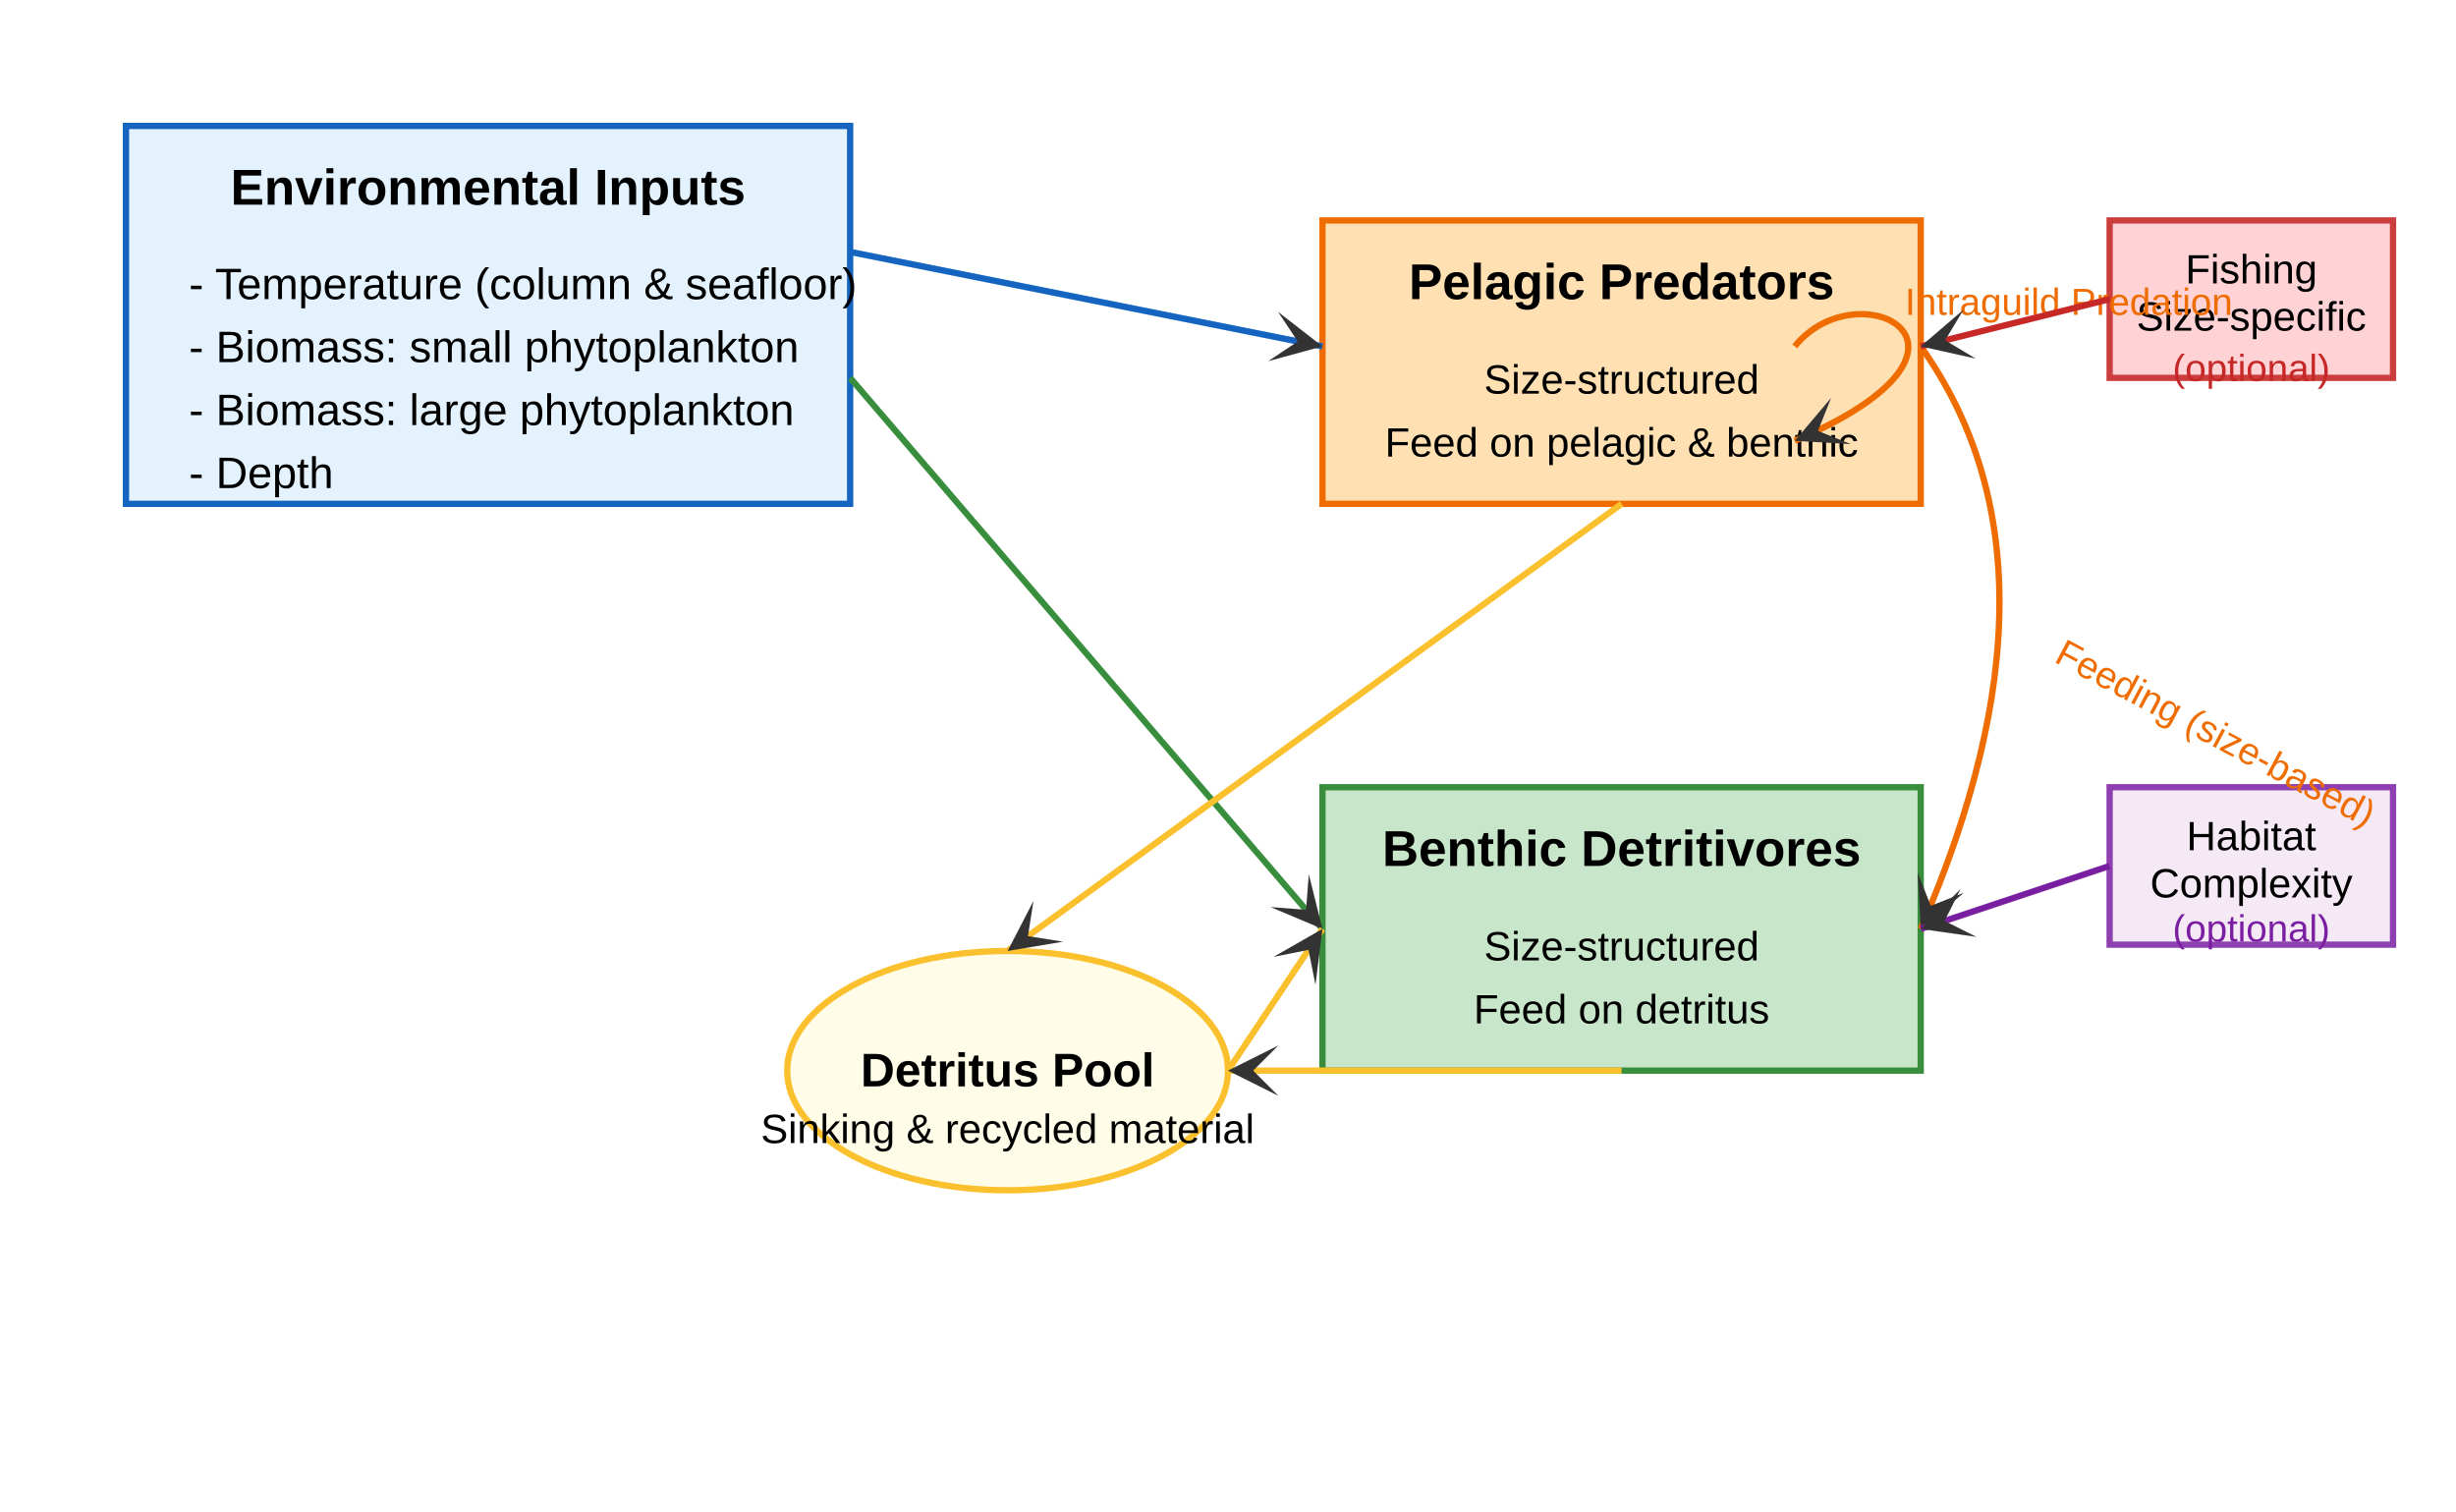
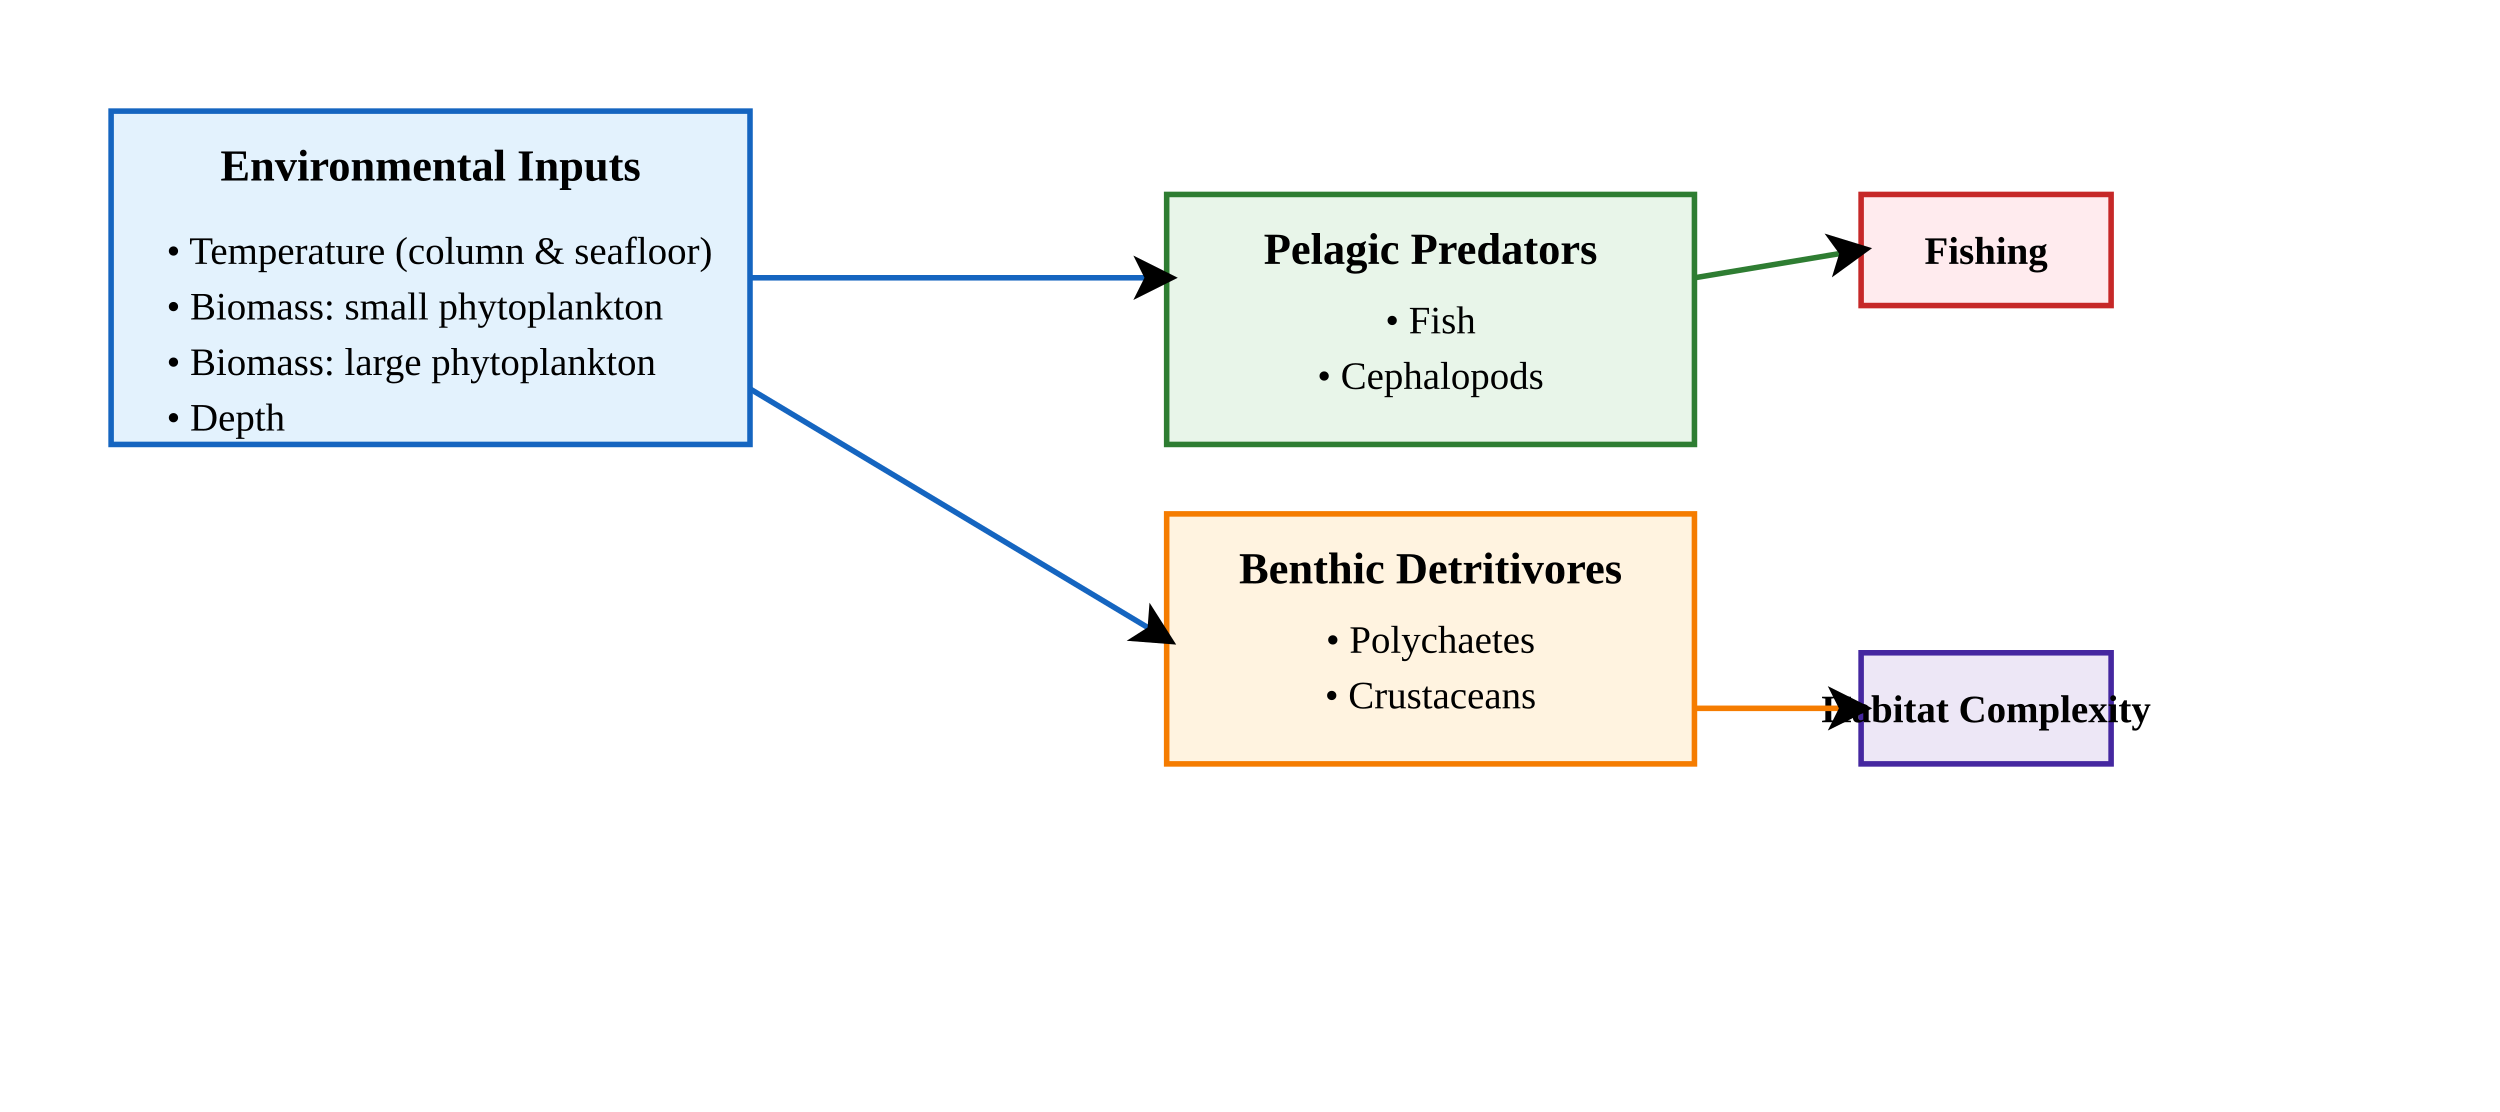
- <svg xmlns="http://www.w3.org/2000/svg" width="780" height="480" viewBox="0 0 780 480" font-family="Arial, sans-serif">
+ <svg xmlns="http://www.w3.org/2000/svg" width="900" height="400">
  <rect x="40" y="40" width="230" height="120" fill="#e3f2fd" stroke="#1565c0" stroke-width="2" />
  <text x="155" y="65" text-anchor="middle" font-weight="bold" font-size="16">Environmental Inputs</text>
-   <text x="60" y="95" font-size="14">- Temperature (column &amp; seafloor)</text>
-   <text x="60" y="115" font-size="14">- Biomass: small phytoplankton</text>
-   <text x="60" y="135" font-size="14">- Biomass: large phytoplankton</text>
-   <text x="60" y="155" font-size="14">- Depth</text>
-   <rect x="420" y="70" width="190" height="90" fill="#ffe0b2" stroke="#ef6c00" stroke-width="2" />
+   <text x="60" y="95" font-size="14" text-anchor="start">• Temperature (column &amp; seafloor)</text>
+   <text x="60" y="115" font-size="14" text-anchor="start">• Biomass: small phytoplankton</text>
+   <text x="60" y="135" font-size="14" text-anchor="start">• Biomass: large phytoplankton</text>
+   <text x="60" y="155" font-size="14" text-anchor="start">• Depth</text>
+   <rect x="420" y="70" width="190" height="90" fill="#e8f5e9" stroke="#2e7d32" stroke-width="2" />
  <text x="515" y="95" text-anchor="middle" font-weight="bold" font-size="16">Pelagic Predators</text>
-   <text x="515" y="125" text-anchor="middle" font-size="13">Size-structured</text>
-   <text x="515" y="145" text-anchor="middle" font-size="13">Feed on pelagic &amp; benthic</text>
-   <rect x="420" y="250" width="190" height="90" fill="#c8e6c9" stroke="#388e3c" stroke-width="2" />
-   <text x="515" y="275" text-anchor="middle" font-weight="bold" font-size="16">Benthic Detritivores</text>
-   <text x="515" y="305" text-anchor="middle" font-size="13">Size-structured</text>
-   <text x="515" y="325" text-anchor="middle" font-size="13">Feed on detritus</text>
-   <ellipse cx="320" cy="340" rx="70" ry="38" fill="#fffde7" stroke="#fbc02d" stroke-width="2" />
-   <text x="320" y="345" text-anchor="middle" font-weight="bold" font-size="15">Detritus Pool</text>
-   <text x="320" y="363" text-anchor="middle" font-size="13">Sinking &amp; recycled material</text>
-   <rect x="670" y="250" width="90" height="50" fill="#f3e5f5" stroke="#7b1fa2" stroke-width="2" opacity="0.85" />
-   <text x="715" y="270" text-anchor="middle" font-size="13">Habitat</text>
-   <text x="715" y="285" text-anchor="middle" font-size="13">Complexity</text>
-   <text x="715" y="299" text-anchor="middle" font-size="12" fill="#7b1fa2">(optional)</text>
-   <rect x="670" y="70" width="90" height="50" fill="#ffcdd2" stroke="#c62828" stroke-width="2" opacity="0.9" />
-   <text x="715" y="90" text-anchor="middle" font-size="13">Fishing</text>
-   <text x="715" y="105" text-anchor="middle" font-size="13">Size-specific</text>
-   <text x="715" y="121" text-anchor="middle" font-size="12" fill="#c62828">(optional)</text>
-   <line x1="270" y1="80" x2="420" y2="110" stroke="#1565c0" stroke-width="2" marker-end="url(#arrow)" />
-   <line x1="270" y1="120" x2="420" y2="295" stroke="#388e3c" stroke-width="2" marker-end="url(#arrow)" />
-   <line x1="390" y1="340" x2="420" y2="295" stroke="#fbc02d" stroke-width="2" marker-end="url(#arrow)" />
-   <path d="M610,110 Q660,180 610,295" fill="none" stroke="#ef6c00" stroke-width="2" marker-end="url(#arrow)" />
-   <text x="652" y="210" fill="#ef6c00" font-size="12" transform="rotate(28,652,210)">Feeding (size-based)</text>
-   <path d="M570,110 C590,85 640,110 570,140" fill="none" stroke="#ef6c00" stroke-width="2" marker-end="url(#arrow)" />
-   <text x="605" y="100" fill="#ef6c00" font-size="12">Intraguild Predation</text>
-   <line x1="515" y1="160" x2="320" y2="302" stroke="#fbc02d" stroke-width="2" marker-end="url(#arrow)" />
-   <line x1="515" y1="340" x2="390" y2="340" stroke="#fbc02d" stroke-width="2" marker-end="url(#arrow)" />
-   <line x1="670" y1="95" x2="610" y2="110" stroke="#c62828" stroke-width="2" marker-end="url(#arrow)" />
-   <line x1="670" y1="275" x2="610" y2="295" stroke="#7b1fa2" stroke-width="2" marker-end="url(#arrow)" />
+   <text x="515" y="120" font-size="14" text-anchor="middle">• Fish</text>
+   <text x="515" y="140" font-size="14" text-anchor="middle">• Cephalopods</text>
+   <rect x="420" y="185" width="190" height="90" fill="#fff3e0" stroke="#f57c00" stroke-width="2" />
+   <text x="515" y="210" text-anchor="middle" font-weight="bold" font-size="16">Benthic Detritivores</text>
+   <text x="515" y="235" font-size="14" text-anchor="middle">• Polychaetes</text>
+   <text x="515" y="255" font-size="14" text-anchor="middle">• Crustaceans</text>
+   <rect x="670" y="70" width="90" height="40" fill="#ffebee" stroke="#c62828" stroke-width="2" />
+   <text x="715" y="95" text-anchor="middle" font-weight="bold" font-size="14">Fishing</text>
+   <rect x="670" y="235" width="90" height="40" fill="#ede7f6" stroke="#4527a0" stroke-width="2" />
+   <text x="715" y="260" text-anchor="middle" font-weight="bold" font-size="14">Habitat Complexity</text>
+   <line x1="270" y1="100" x2="420" y2="100" stroke="#1565c0" stroke-width="2" marker-end="url(#arrowhead)" />
+   <line x1="270" y1="140" x2="420" y2="230" stroke="#1565c0" stroke-width="2" marker-end="url(#arrowhead)" />
+   <line x1="610" y1="100" x2="670" y2="90" stroke="#2e7d32" stroke-width="2" marker-end="url(#arrowhead)" />
+   <line x1="610" y1="255" x2="670" y2="255" stroke="#f57c00" stroke-width="2" marker-end="url(#arrowhead)" />
  <defs>
-     <marker id="arrow" markerWidth="13" markerHeight="13" refX="10" refY="6" orient="auto" markerUnits="strokeWidth">
-       <path d="M2,2 L10,6 L2,10 L6,6 L2,2" fill="#333" />
+     <marker id="arrowhead" markerWidth="8" markerHeight="8" refX="6" refY="4" orient="auto" markerUnits="strokeWidth">
+       <path d="M0,0 L8,4 L0,8 L2,4 Z" fill="black" />
    </marker>
  </defs>
</svg>
